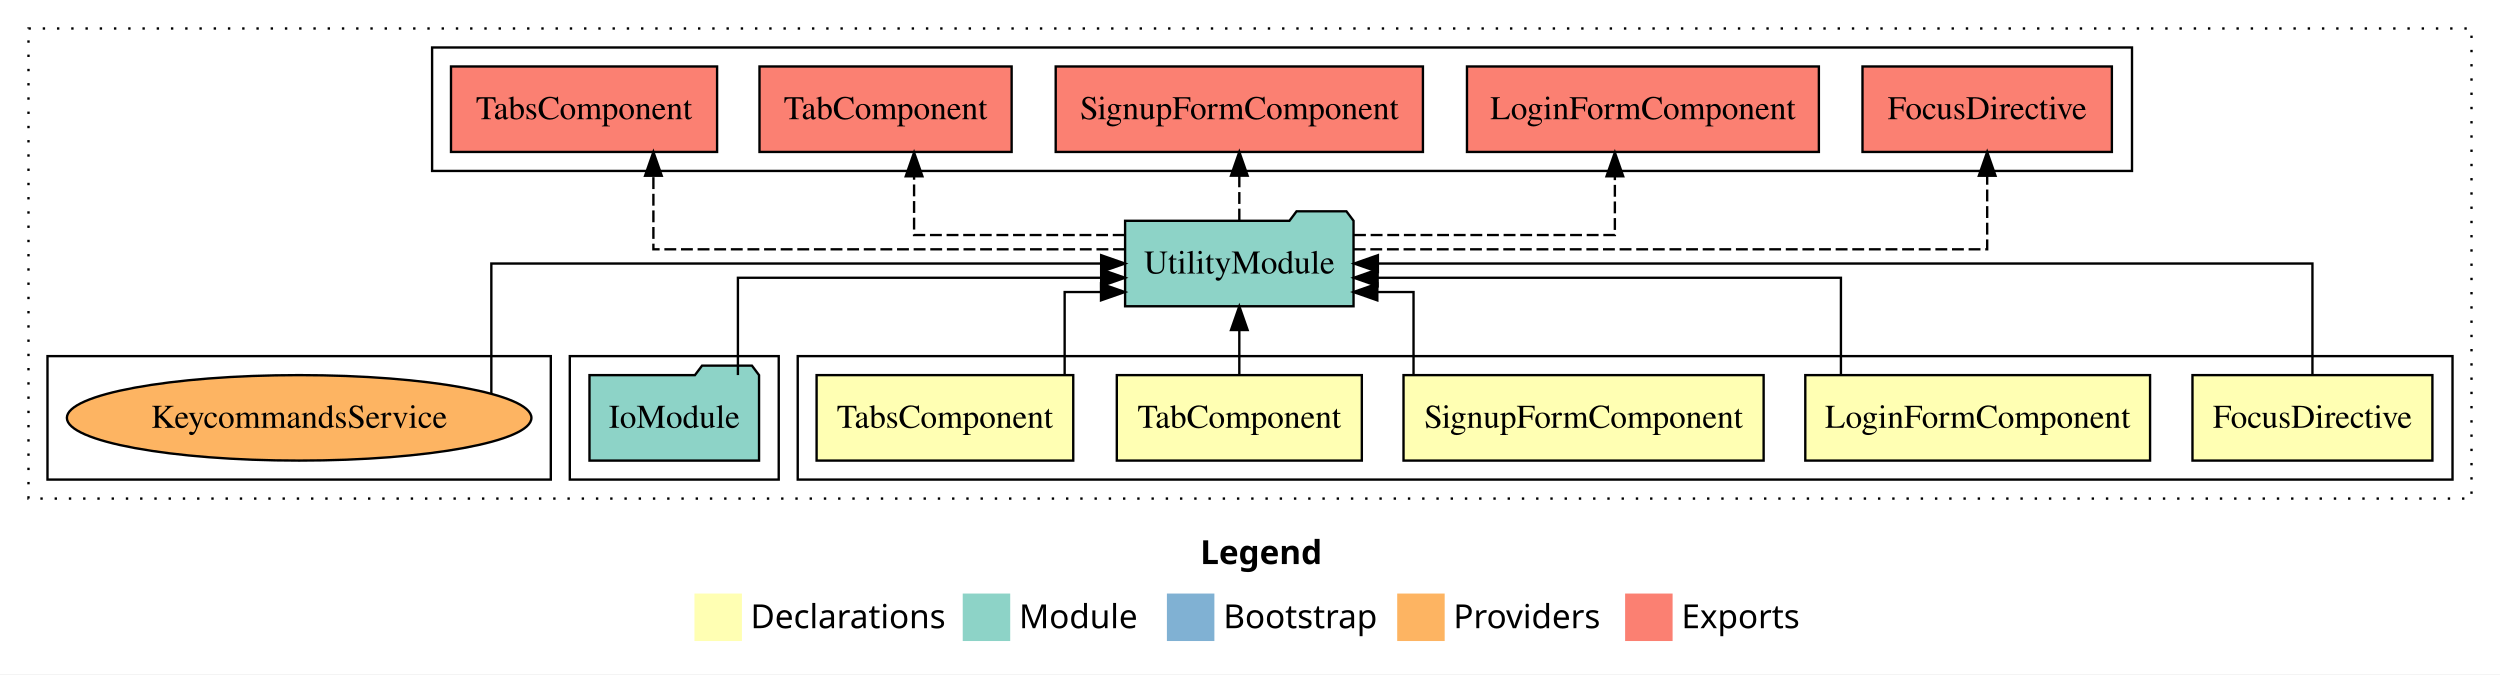
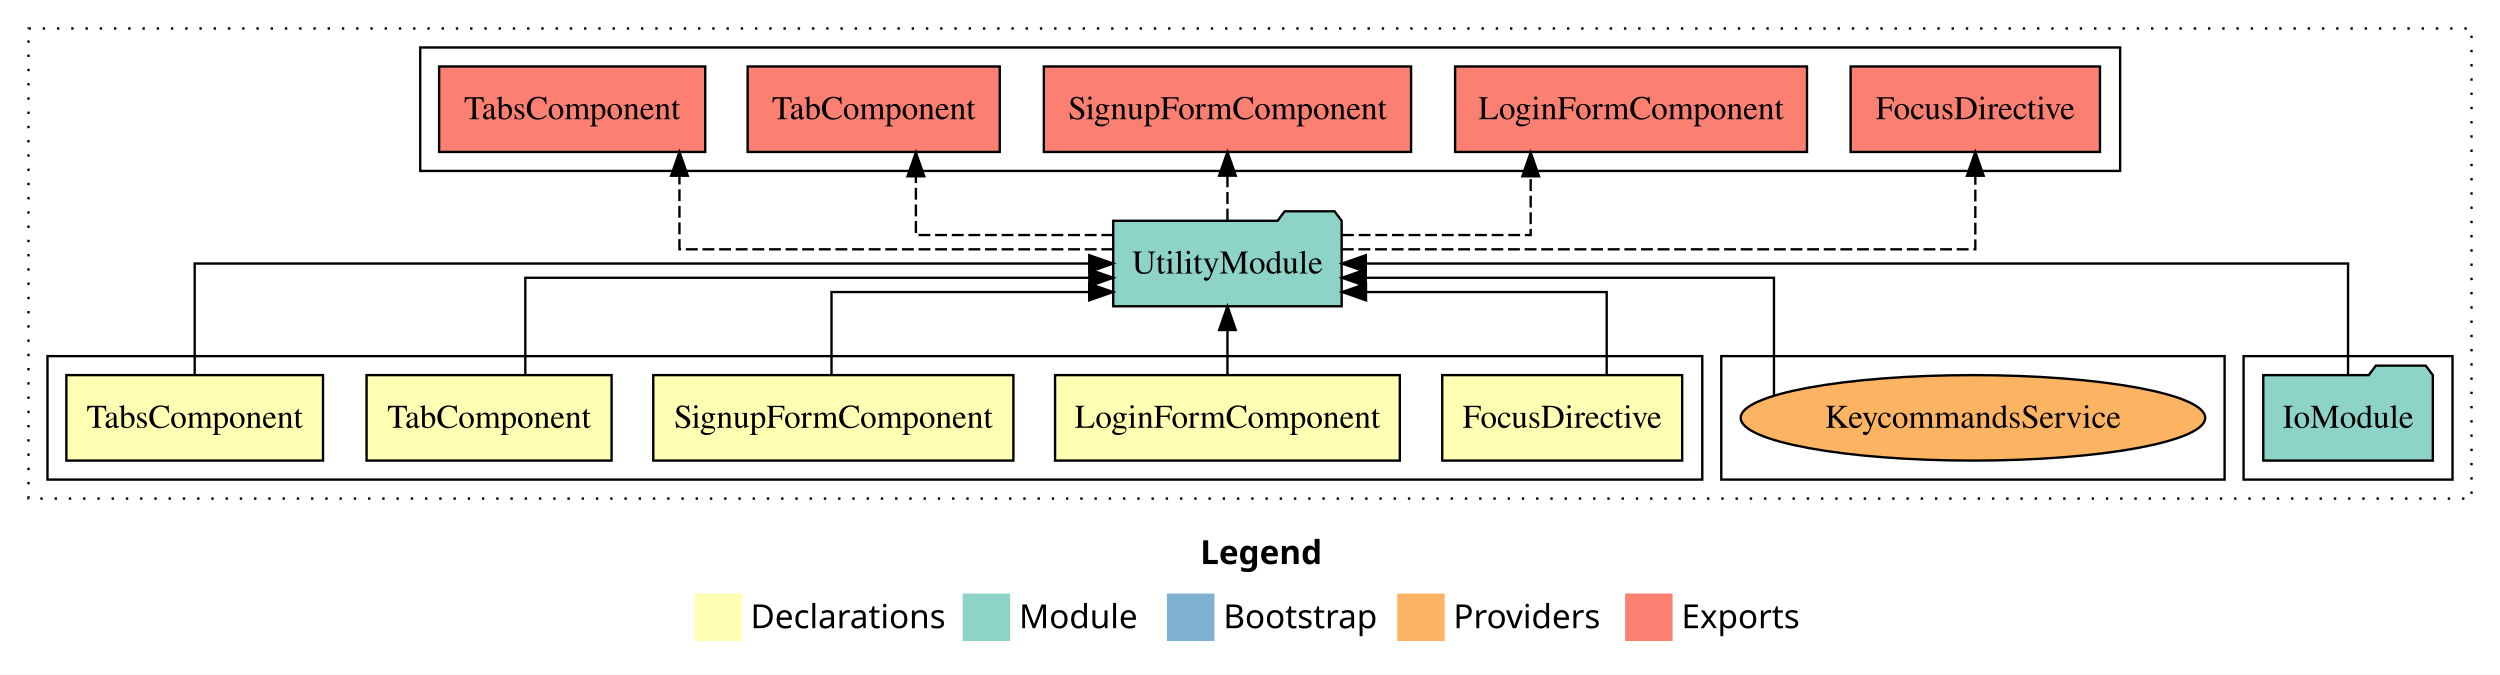
<svg xmlns="http://www.w3.org/2000/svg" width="1053pt" height="284pt" viewBox="0.00 0.00 1053.00 284.00">
  <g id="graph0" class="graph" transform="scale(1 1) rotate(0) translate(4 280)">
    <polygon fill="white" stroke="transparent" points="-4,4 -4,-280 1049,-280 1049,4 -4,4" />
    <text text-anchor="start" x="501.51" y="-42.4" font-family="sans-serif" font-weight="bold" font-size="14.00">Legend</text>
    <polygon fill="#ffffb3" stroke="transparent" points="288.5,-10 288.5,-30 308.5,-30 308.5,-10 288.5,-10" />
    <text text-anchor="start" x="312.13" y="-15.4" font-family="sans-serif" font-size="14.00">  Declarations</text>
    <polygon fill="#8dd3c7" stroke="transparent" points="401.5,-10 401.5,-30 421.5,-30 421.5,-10 401.5,-10" />
    <text text-anchor="start" x="425.23" y="-15.4" font-family="sans-serif" font-size="14.00">  Module</text>
    <polygon fill="#80b1d3" stroke="transparent" points="487.5,-10 487.5,-30 507.5,-30 507.5,-10 487.5,-10" />
    <text text-anchor="start" x="511.28" y="-15.4" font-family="sans-serif" font-size="14.00">  Bootstrap</text>
    <polygon fill="#fdb462" stroke="transparent" points="584.5,-10 584.5,-30 604.5,-30 604.5,-10 584.5,-10" />
    <text text-anchor="start" x="608.17" y="-15.4" font-family="sans-serif" font-size="14.00">  Providers</text>
    <polygon fill="#fb8072" stroke="transparent" points="680.5,-10 680.5,-30 700.5,-30 700.5,-10 680.5,-10" />
    <text text-anchor="start" x="704.23" y="-15.4" font-family="sans-serif" font-size="14.00">  Exports</text>
    <g id="clust1" class="cluster">
      <polygon fill="none" stroke="black" stroke-dasharray="1,5" points="8,-70 8,-268 1037,-268 1037,-70 8,-70" />
    </g>
    <g id="clust9" class="cluster">
-       <polygon fill="none" stroke="black" points="178,-208 178,-260 894,-260 894,-208 178,-208" />
+       <polygon fill="none" stroke="black" points="173,-208 173,-260 889,-260 889,-208 173,-208" />
+     </g>
+     <g id="clust8" class="cluster">
+       <polygon fill="none" stroke="black" points="941,-78 941,-130 1029,-130 1029,-78 941,-78" />
+     </g>
+     <g id="clust11" class="cluster">
+       <polygon fill="none" stroke="black" points="721,-78 721,-130 933,-130 933,-78 721,-78" />
    </g>
    <g id="clust2" class="cluster">
-       <polygon fill="none" stroke="black" points="332,-78 332,-130 1029,-130 1029,-78 332,-78" />
-     </g>
-     <g id="clust8" class="cluster">
-       <polygon fill="none" stroke="black" points="236,-78 236,-130 324,-130 324,-78 236,-78" />
-     </g>
-     <g id="clust11" class="cluster">
-       <polygon fill="none" stroke="black" points="16,-78 16,-130 228,-130 228,-78 16,-78" />
+       <polygon fill="none" stroke="black" points="16,-78 16,-130 713,-130 713,-78 16,-78" />
    </g>
    <g id="node1" class="node">
-       <polygon fill="#ffffb3" stroke="black" points="1020.53,-122 919.47,-122 919.47,-86 1020.53,-86 1020.53,-122" />
-       <text text-anchor="middle" x="970" y="-99.8" font-family="Times,serif" font-size="14.00">FocusDirective</text>
+       <polygon fill="#ffffb3" stroke="black" points="704.53,-122 603.47,-122 603.47,-86 704.53,-86 704.53,-122" />
+       <text text-anchor="middle" x="654" y="-99.8" font-family="Times,serif" font-size="14.00">FocusDirective</text>
    </g>
    <g id="node6" class="node">
-       <polygon fill="#8dd3c7" stroke="black" points="566.11,-187 563.11,-191 542.11,-191 539.11,-187 469.89,-187 469.89,-151 566.11,-151 566.11,-187" />
-       <text text-anchor="middle" x="518" y="-164.8" font-family="Times,serif" font-size="14.00">UtilityModule</text>
+       <polygon fill="#8dd3c7" stroke="black" points="561.11,-187 558.11,-191 537.11,-191 534.11,-187 464.89,-187 464.89,-151 561.11,-151 561.11,-187" />
+       <text text-anchor="middle" x="513" y="-164.8" font-family="Times,serif" font-size="14.00">UtilityModule</text>
    </g>
    <g id="edge1" class="edge">
-       <path fill="none" stroke="black" d="M970,-122.11C970,-141.34 970,-169 970,-169 970,-169 576.37,-169 576.37,-169" />
-       <polygon fill="black" stroke="black" points="576.37,-165.5 566.37,-169 576.37,-172.5 576.37,-165.5" />
+       <path fill="none" stroke="black" d="M672.74,-122.24C672.74,-137.57 672.74,-157 672.74,-157 672.74,-157 571.36,-157 571.36,-157" />
+       <polygon fill="black" stroke="black" points="571.36,-153.5 561.36,-157 571.36,-160.5 571.36,-153.5" />
    </g>
    <g id="node2" class="node">
-       <polygon fill="#ffffb3" stroke="black" points="901.61,-122 756.39,-122 756.39,-86 901.61,-86 901.61,-122" />
-       <text text-anchor="middle" x="829" y="-99.8" font-family="Times,serif" font-size="14.00">LoginFormComponent</text>
+       <polygon fill="#ffffb3" stroke="black" points="585.61,-122 440.39,-122 440.39,-86 585.61,-86 585.61,-122" />
+       <text text-anchor="middle" x="513" y="-99.8" font-family="Times,serif" font-size="14.00">LoginFormComponent</text>
    </g>
    <g id="edge2" class="edge">
-       <path fill="none" stroke="black" d="M771.4,-122.02C771.4,-139.37 771.4,-163 771.4,-163 771.4,-163 576.26,-163 576.26,-163" />
-       <polygon fill="black" stroke="black" points="576.26,-159.5 566.26,-163 576.26,-166.5 576.26,-159.5" />
+       <path fill="none" stroke="black" d="M513,-122.11C513,-122.11 513,-140.99 513,-140.99" />
+       <polygon fill="black" stroke="black" points="509.5,-140.99 513,-150.99 516.5,-140.99 509.5,-140.99" />
    </g>
    <g id="node3" class="node">
-       <polygon fill="#ffffb3" stroke="black" points="738.84,-122 587.16,-122 587.16,-86 738.84,-86 738.84,-122" />
-       <text text-anchor="middle" x="663" y="-99.8" font-family="Times,serif" font-size="14.00">SignupFormComponent</text>
+       <polygon fill="#ffffb3" stroke="black" points="422.84,-122 271.16,-122 271.16,-86 422.84,-86 422.84,-122" />
+       <text text-anchor="middle" x="347" y="-99.8" font-family="Times,serif" font-size="14.00">SignupFormComponent</text>
    </g>
    <g id="edge3" class="edge">
-       <path fill="none" stroke="black" d="M591.38,-122.24C591.38,-137.57 591.38,-157 591.38,-157 591.38,-157 576.12,-157 576.12,-157" />
-       <polygon fill="black" stroke="black" points="576.12,-153.5 566.12,-157 576.12,-160.5 576.12,-153.5" />
+       <path fill="none" stroke="black" d="M346.23,-122.24C346.23,-137.57 346.23,-157 346.23,-157 346.23,-157 454.76,-157 454.76,-157" />
+       <polygon fill="black" stroke="black" points="454.76,-160.5 464.76,-157 454.76,-153.5 454.76,-160.5" />
    </g>
    <g id="node4" class="node">
-       <polygon fill="#ffffb3" stroke="black" points="569.6,-122 466.4,-122 466.4,-86 569.6,-86 569.6,-122" />
-       <text text-anchor="middle" x="518" y="-99.8" font-family="Times,serif" font-size="14.00">TabComponent</text>
+       <polygon fill="#ffffb3" stroke="black" points="253.6,-122 150.4,-122 150.4,-86 253.6,-86 253.6,-122" />
+       <text text-anchor="middle" x="202" y="-99.8" font-family="Times,serif" font-size="14.00">TabComponent</text>
    </g>
    <g id="edge4" class="edge">
-       <path fill="none" stroke="black" d="M518,-122.11C518,-122.11 518,-140.99 518,-140.99" />
-       <polygon fill="black" stroke="black" points="514.5,-140.99 518,-150.99 521.5,-140.99 514.5,-140.99" />
+       <path fill="none" stroke="black" d="M217.26,-122.02C217.26,-139.37 217.26,-163 217.26,-163 217.26,-163 454.83,-163 454.83,-163" />
+       <polygon fill="black" stroke="black" points="454.83,-166.5 464.83,-163 454.83,-159.5 454.83,-166.5" />
    </g>
    <g id="node5" class="node">
-       <polygon fill="#ffffb3" stroke="black" points="448.05,-122 339.95,-122 339.95,-86 448.05,-86 448.05,-122" />
-       <text text-anchor="middle" x="394" y="-99.8" font-family="Times,serif" font-size="14.00">TabsComponent</text>
+       <polygon fill="#ffffb3" stroke="black" points="132.05,-122 23.95,-122 23.95,-86 132.05,-86 132.05,-122" />
+       <text text-anchor="middle" x="78" y="-99.8" font-family="Times,serif" font-size="14.00">TabsComponent</text>
    </g>
    <g id="edge5" class="edge">
-       <path fill="none" stroke="black" d="M444.43,-122.24C444.43,-137.57 444.43,-157 444.43,-157 444.43,-157 459.75,-157 459.75,-157" />
-       <polygon fill="black" stroke="black" points="459.75,-160.5 469.75,-157 459.75,-153.5 459.75,-160.5" />
+       <path fill="none" stroke="black" d="M78,-122.11C78,-141.34 78,-169 78,-169 78,-169 454.79,-169 454.79,-169" />
+       <polygon fill="black" stroke="black" points="454.79,-172.5 464.79,-169 454.79,-165.5 454.79,-172.5" />
    </g>
    <g id="node8" class="node">
-       <polygon fill="#fb8072" stroke="black" points="885.52,-252 780.48,-252 780.48,-216 885.52,-216 885.52,-252" />
-       <text text-anchor="middle" x="833" y="-229.8" font-family="Times,serif" font-size="14.00">FocusDirective </text>
+       <polygon fill="#fb8072" stroke="black" points="880.52,-252 775.48,-252 775.48,-216 880.52,-216 880.52,-252" />
+       <text text-anchor="middle" x="828" y="-229.8" font-family="Times,serif" font-size="14.00">FocusDirective </text>
    </g>
    <g id="edge7" class="edge">
-       <path fill="none" stroke="black" stroke-dasharray="5,2" d="M566.18,-175C654.43,-175 833,-175 833,-175 833,-175 833,-205.98 833,-205.98" />
-       <polygon fill="black" stroke="black" points="829.5,-205.98 833,-215.98 836.5,-205.98 829.5,-205.98" />
+       <path fill="none" stroke="black" stroke-dasharray="5,2" d="M561.18,-175C649.43,-175 828,-175 828,-175 828,-175 828,-205.98 828,-205.98" />
+       <polygon fill="black" stroke="black" points="824.5,-205.98 828,-215.98 831.5,-205.98 824.5,-205.98" />
    </g>
    <g id="node9" class="node">
-       <polygon fill="#fb8072" stroke="black" points="762.11,-252 613.89,-252 613.89,-216 762.11,-216 762.11,-252" />
-       <text text-anchor="middle" x="688" y="-229.8" font-family="Times,serif" font-size="14.00">LoginFormComponent </text>
+       <polygon fill="#fb8072" stroke="black" points="757.11,-252 608.89,-252 608.89,-216 757.11,-216 757.11,-252" />
+       <text text-anchor="middle" x="683" y="-229.8" font-family="Times,serif" font-size="14.00">LoginFormComponent </text>
    </g>
    <g id="edge8" class="edge">
-       <path fill="none" stroke="black" stroke-dasharray="5,2" d="M566.32,-181C612.84,-181 676.18,-181 676.18,-181 676.18,-181 676.18,-205.76 676.18,-205.76" />
-       <polygon fill="black" stroke="black" points="672.68,-205.76 676.18,-215.76 679.68,-205.76 672.68,-205.76" />
+       <path fill="none" stroke="black" stroke-dasharray="5,2" d="M561.28,-181C597.45,-181 640.72,-181 640.72,-181 640.72,-181 640.72,-205.76 640.72,-205.76" />
+       <polygon fill="black" stroke="black" points="637.22,-205.76 640.72,-215.76 644.22,-205.76 637.22,-205.76" />
    </g>
    <g id="node10" class="node">
-       <polygon fill="#fb8072" stroke="black" points="595.34,-252 440.66,-252 440.66,-216 595.34,-216 595.34,-252" />
-       <text text-anchor="middle" x="518" y="-229.8" font-family="Times,serif" font-size="14.00">SignupFormComponent </text>
+       <polygon fill="#fb8072" stroke="black" points="590.34,-252 435.66,-252 435.66,-216 590.34,-216 590.34,-252" />
+       <text text-anchor="middle" x="513" y="-229.8" font-family="Times,serif" font-size="14.00">SignupFormComponent </text>
    </g>
    <g id="edge9" class="edge">
-       <path fill="none" stroke="black" stroke-dasharray="5,2" d="M518,-187.11C518,-187.11 518,-205.99 518,-205.99" />
-       <polygon fill="black" stroke="black" points="514.5,-205.99 518,-215.99 521.5,-205.99 514.5,-205.99" />
+       <path fill="none" stroke="black" stroke-dasharray="5,2" d="M513,-187.11C513,-187.11 513,-205.99 513,-205.99" />
+       <polygon fill="black" stroke="black" points="509.5,-205.99 513,-215.99 516.5,-205.99 509.5,-205.99" />
    </g>
    <g id="node11" class="node">
-       <polygon fill="#fb8072" stroke="black" points="422.1,-252 315.9,-252 315.9,-216 422.1,-216 422.1,-252" />
-       <text text-anchor="middle" x="369" y="-229.8" font-family="Times,serif" font-size="14.00">TabComponent </text>
+       <polygon fill="#fb8072" stroke="black" points="417.1,-252 310.9,-252 310.9,-216 417.1,-216 417.1,-252" />
+       <text text-anchor="middle" x="364" y="-229.8" font-family="Times,serif" font-size="14.00">TabComponent </text>
    </g>
    <g id="edge10" class="edge">
-       <path fill="none" stroke="black" stroke-dasharray="5,2" d="M469.7,-181C430.26,-181 381.01,-181 381.01,-181 381.01,-181 381.01,-205.76 381.01,-205.76" />
-       <polygon fill="black" stroke="black" points="377.51,-205.76 381.01,-215.76 384.51,-205.76 377.51,-205.76" />
+       <path fill="none" stroke="black" stroke-dasharray="5,2" d="M464.88,-181C427.42,-181 381.77,-181 381.77,-181 381.77,-181 381.77,-205.76 381.77,-205.76" />
+       <polygon fill="black" stroke="black" points="378.27,-205.76 381.77,-215.76 385.27,-205.76 378.27,-205.76" />
    </g>
    <g id="node12" class="node">
-       <polygon fill="#fb8072" stroke="black" points="298.04,-252 185.96,-252 185.96,-216 298.04,-216 298.04,-252" />
-       <text text-anchor="middle" x="242" y="-229.8" font-family="Times,serif" font-size="14.00">TabsComponent </text>
+       <polygon fill="#fb8072" stroke="black" points="293.04,-252 180.96,-252 180.96,-216 293.04,-216 293.04,-252" />
+       <text text-anchor="middle" x="237" y="-229.8" font-family="Times,serif" font-size="14.00">TabsComponent </text>
    </g>
    <g id="edge11" class="edge">
-       <path fill="none" stroke="black" stroke-dasharray="5,2" d="M469.83,-175C398.01,-175 271.21,-175 271.21,-175 271.21,-175 271.21,-205.98 271.21,-205.98" />
-       <polygon fill="black" stroke="black" points="267.71,-205.98 271.21,-215.98 274.71,-205.98 267.71,-205.98" />
+       <path fill="none" stroke="black" stroke-dasharray="5,2" d="M464.89,-175C397.24,-175 282.18,-175 282.18,-175 282.18,-175 282.18,-205.98 282.18,-205.98" />
+       <polygon fill="black" stroke="black" points="278.68,-205.98 282.18,-215.98 285.68,-205.98 278.68,-205.98" />
    </g>
    <g id="node7" class="node">
-       <polygon fill="#8dd3c7" stroke="black" points="315.71,-122 312.71,-126 291.71,-126 288.71,-122 244.29,-122 244.29,-86 315.71,-86 315.71,-122" />
-       <text text-anchor="middle" x="280" y="-99.8" font-family="Times,serif" font-size="14.00">IoModule</text>
+       <polygon fill="#8dd3c7" stroke="black" points="1020.71,-122 1017.71,-126 996.71,-126 993.71,-122 949.29,-122 949.29,-86 1020.71,-86 1020.71,-122" />
+       <text text-anchor="middle" x="985" y="-99.8" font-family="Times,serif" font-size="14.00">IoModule</text>
    </g>
    <g id="edge6" class="edge">
-       <path fill="none" stroke="black" d="M306.81,-122.02C306.81,-139.37 306.81,-163 306.81,-163 306.81,-163 459.81,-163 459.81,-163" />
-       <polygon fill="black" stroke="black" points="459.81,-166.5 469.81,-163 459.81,-159.5 459.81,-166.5" />
+       <path fill="none" stroke="black" d="M985,-122.11C985,-141.34 985,-169 985,-169 985,-169 571.29,-169 571.29,-169" />
+       <polygon fill="black" stroke="black" points="571.29,-165.5 561.29,-169 571.29,-172.5 571.29,-165.5" />
    </g>
    <g id="node13" class="node">
-       <ellipse fill="#fdb462" stroke="black" cx="122" cy="-104" rx="97.83" ry="18" />
-       <text text-anchor="middle" x="122" y="-99.8" font-family="Times,serif" font-size="14.00">KeycommandsService</text>
+       <ellipse fill="#fdb462" stroke="black" cx="827" cy="-104" rx="97.83" ry="18" />
+       <text text-anchor="middle" x="827" y="-99.8" font-family="Times,serif" font-size="14.00">KeycommandsService</text>
    </g>
    <g id="edge12" class="edge">
-       <path fill="none" stroke="black" d="M202.95,-114.16C202.95,-132.44 202.95,-169 202.95,-169 202.95,-169 459.81,-169 459.81,-169" />
-       <polygon fill="black" stroke="black" points="459.81,-172.5 469.81,-169 459.81,-165.5 459.81,-172.5" />
+       <path fill="none" stroke="black" d="M743.19,-113.48C743.19,-130.16 743.19,-163 743.19,-163 743.19,-163 571.26,-163 571.26,-163" />
+       <polygon fill="black" stroke="black" points="571.26,-159.5 561.26,-163 571.26,-166.5 571.26,-159.5" />
    </g>
  </g>
</svg>
